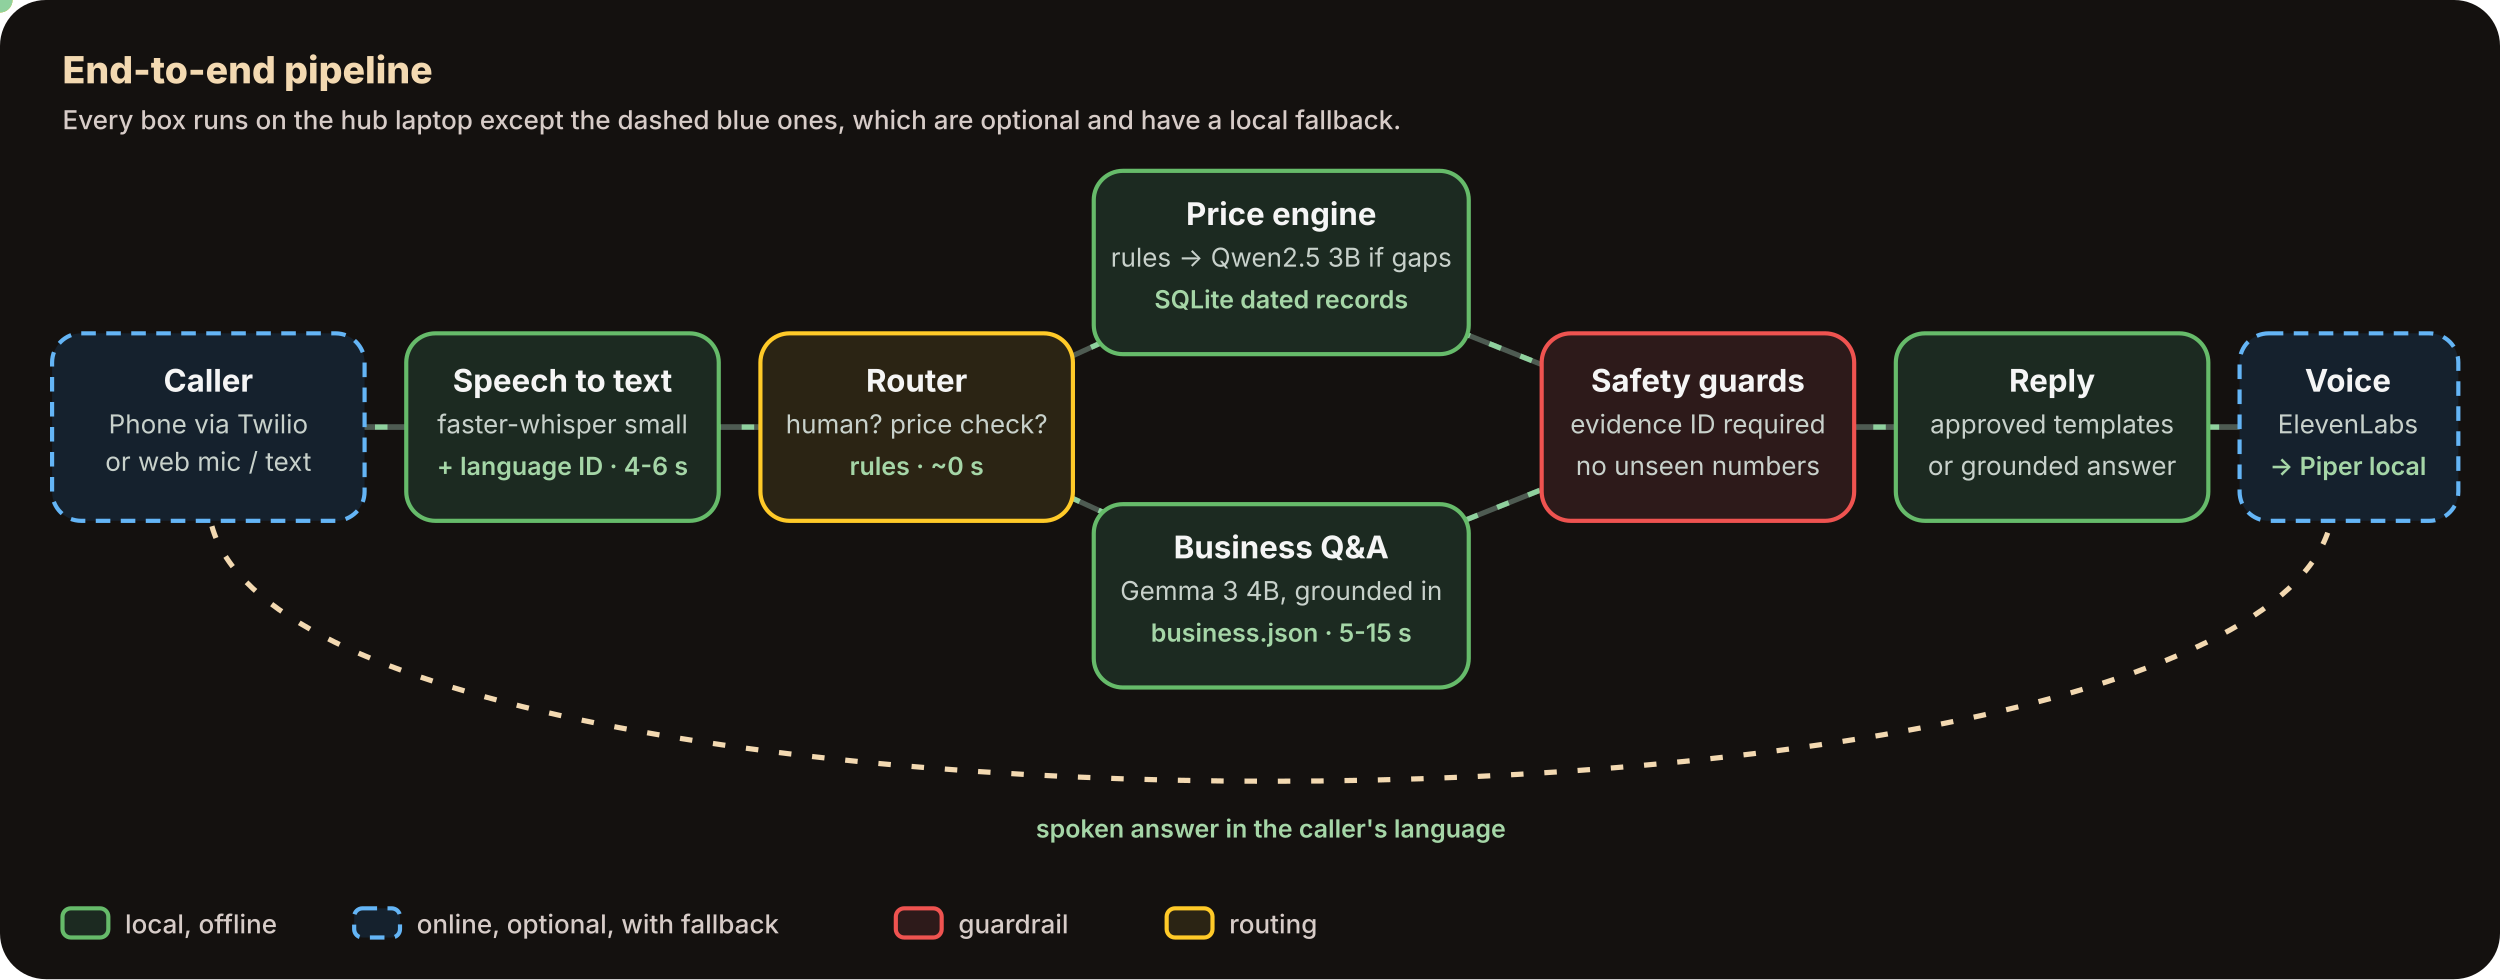
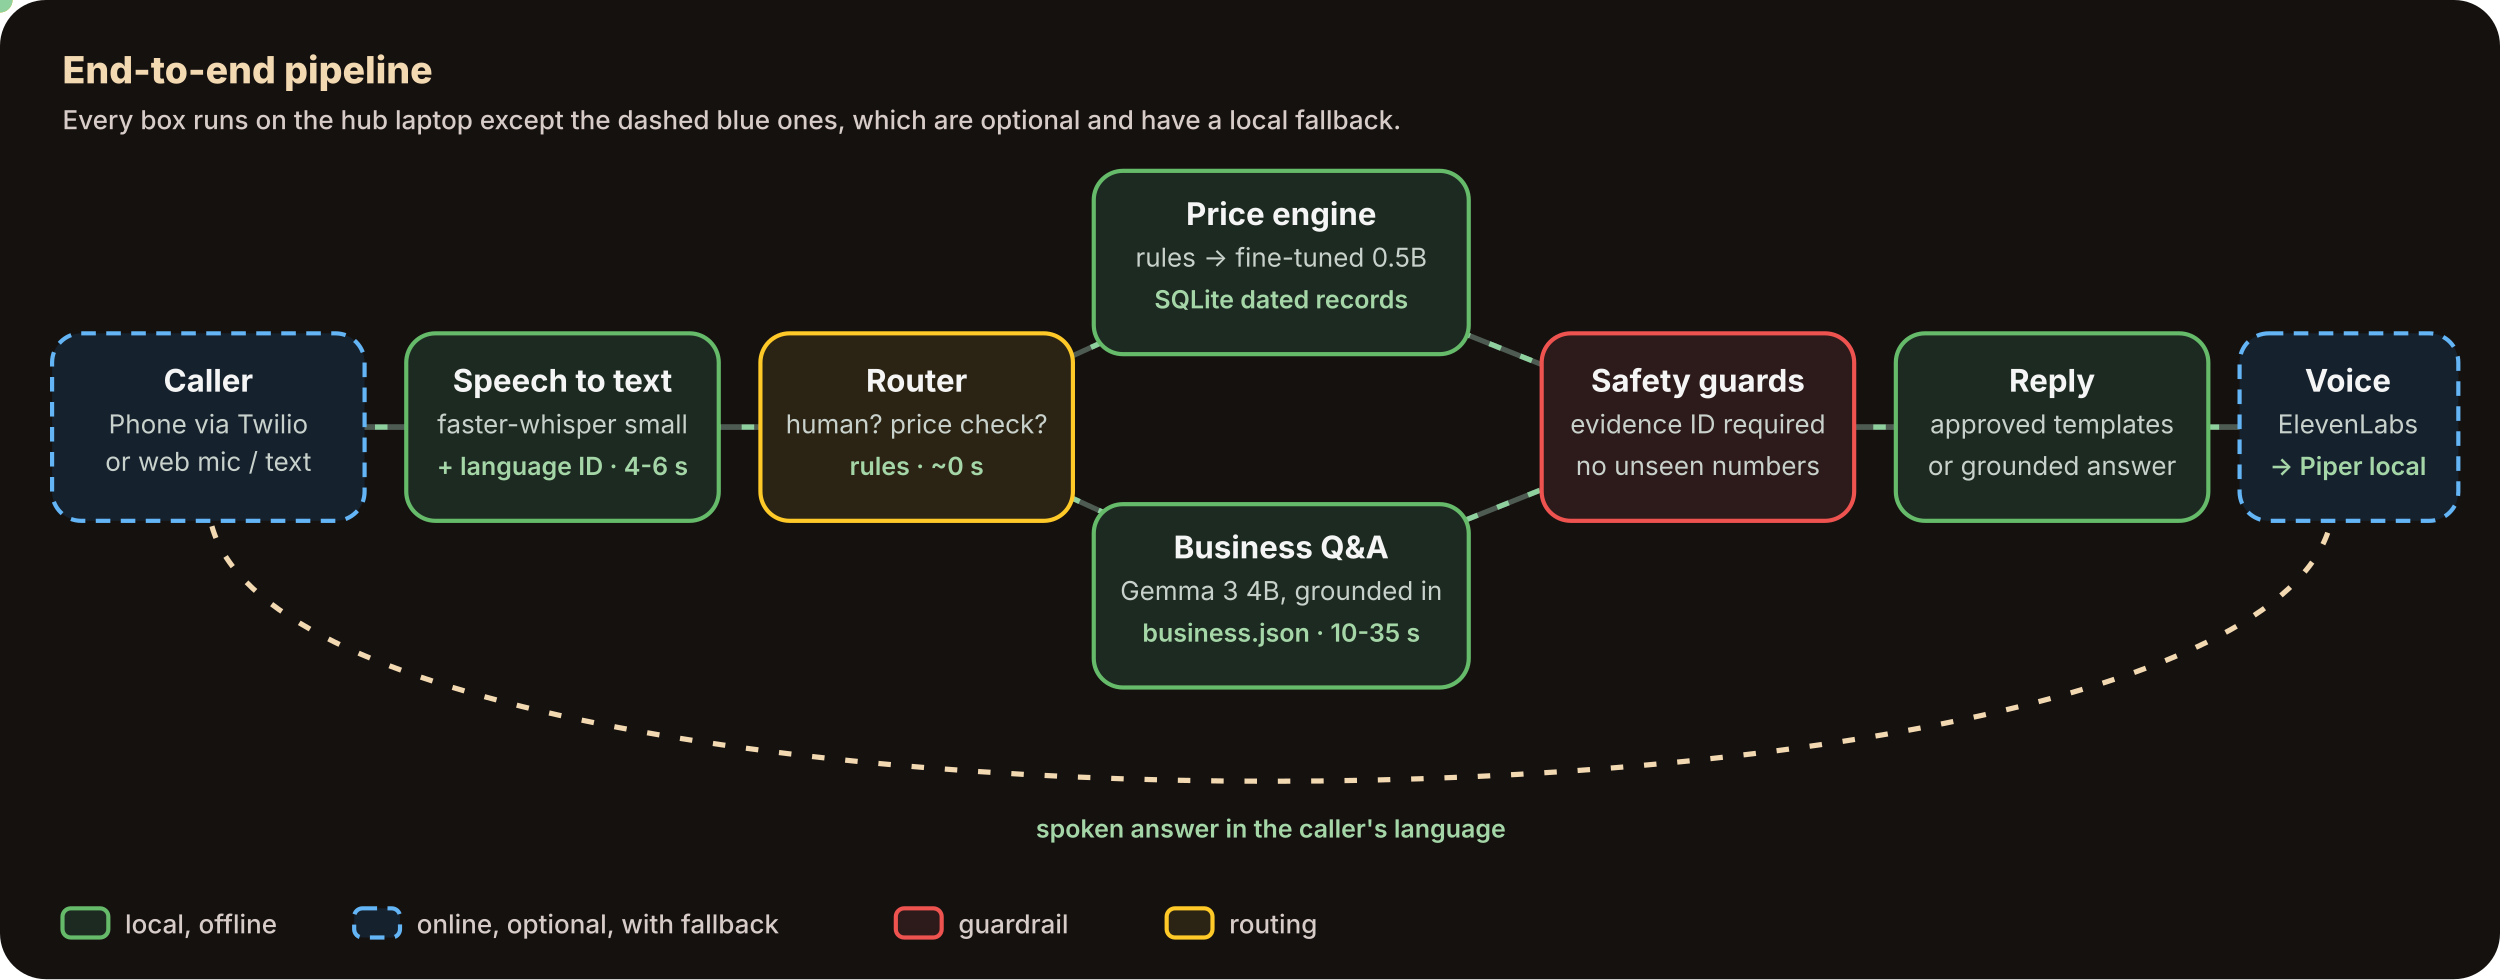
<svg xmlns="http://www.w3.org/2000/svg" width="1200" height="470" viewBox="0 0 1200 470" role="img" aria-label="End-to-end pipeline: caller, speech to text, router, price engine or business Q and A, safety guards, reply, text to speech, back to caller">
  <defs>
    <style>
      .t  { font: 700 15px 'Segoe UI', Inter, Helvetica, Arial, sans-serif; fill: #f5f5f5; }
      .s  { font: 400 12.5px 'Segoe UI', Inter, Helvetica, Arial, sans-serif; fill: #c8d1cb; }
      .m  { font: 600 12px 'Segoe UI', Inter, Helvetica, Arial, sans-serif; fill: #a5d6a7; }
      .h  { font: 800 18px 'Segoe UI', Inter, Helvetica, Arial, sans-serif; fill: #f3d9b1; }
      .lg { font: 500 12.5px 'Segoe UI', Inter, Helvetica, Arial, sans-serif; fill: #d7ccc8; }
      .wire { fill: none; stroke: #4e5b52; stroke-width: 2.5; }
      .flow { fill: none; stroke: #8fd19e; stroke-width: 2.5; stroke-dasharray: 6 10; animation: run 1.2s linear infinite; }
      .back { fill: none; stroke: #f3d9b1; stroke-width: 2.5; stroke-dasharray: 6 10; animation: run 1.2s linear infinite reverse; }
      @keyframes run { to { stroke-dashoffset: -32; } }
      .local  { fill: #1c2a21; stroke: #66bb6a; stroke-width: 2; }
      .online { fill: #15212d; stroke: #64b5f6; stroke-width: 2; stroke-dasharray: 7 5; }
      .guard  { fill: #2d1a1a; stroke: #ef5350; stroke-width: 2; }
      .route  { fill: #2b2414; stroke: #ffca28; stroke-width: 2; }
      .glow { animation: glow 2.4s ease-in-out infinite; }
      @keyframes glow { 0%,100% { stroke-opacity: 0.55; } 50% { stroke-opacity: 1; } }
    </style>
  </defs>
  <rect width="1200" height="470" rx="22" fill="#14110f" />
  <text x="30" y="40" class="h">End-to-end pipeline</text>
  <text x="30" y="62" class="lg">Every box runs on the hub laptop except the dashed blue ones, which are optional and have a local fallback.</text>
  <path id="upper" class="wire" d="M100,205 L270,205 L440,205 L615,125 L815,205 L985,205 L1120,205" />
  <path id="lower" class="wire" d="M100,205 L270,205 L440,205 L615,285 L815,205 L985,205 L1120,205" />
  <path class="flow" d="M100,205 L270,205 L440,205 L615,125 L815,205 L985,205 L1120,205" />
  <path class="flow" d="M440,205 L615,285 L815,205" />
  <path class="back" d="M1120,240 C1120,420 100,420 100,240" />
  <text x="610" y="402" text-anchor="middle" class="m" fill="#f3d9b1">spoken answer in the caller's language</text>
  <rect x="25" y="160" width="150" height="90" rx="14" class="online" />
  <text x="100" y="188" text-anchor="middle" class="t">Caller</text>
  <text x="100" y="208" text-anchor="middle" class="s">Phone via Twilio</text>
  <text x="100" y="226" text-anchor="middle" class="s">or web mic / text</text>
  <rect x="195" y="160" width="150" height="90" rx="14" class="local glow" />
  <text x="270" y="188" text-anchor="middle" class="t">Speech to text</text>
  <text x="270" y="208" text-anchor="middle" class="s">faster-whisper small</text>
  <text x="270" y="228" text-anchor="middle" class="m">+ language ID · 4-6 s</text>
  <rect x="365" y="160" width="150" height="90" rx="14" class="route" />
  <text x="440" y="188" text-anchor="middle" class="t">Router</text>
  <text x="440" y="208" text-anchor="middle" class="s">human? price check?</text>
  <text x="440" y="228" text-anchor="middle" class="m">rules · ~0 s</text>
  <rect x="525" y="82" width="180" height="88" rx="14" class="local glow" />
  <text x="615" y="108" text-anchor="middle" class="t">Price engine</text>
-   <text x="615" y="128" text-anchor="middle" class="s">rules → Qwen2.5 3B if gaps</text>
+   <text x="615" y="128" text-anchor="middle" class="s">rules → fine-tuned 0.5B</text>
  <text x="615" y="148" text-anchor="middle" class="m">SQLite dated records</text>
  <rect x="525" y="242" width="180" height="88" rx="14" class="local glow" />
  <text x="615" y="268" text-anchor="middle" class="t">Business Q&amp;A</text>
  <text x="615" y="288" text-anchor="middle" class="s">Gemma 3 4B, grounded in</text>
-   <text x="615" y="308" text-anchor="middle" class="m">business.json · 5-15 s</text>
+   <text x="615" y="308" text-anchor="middle" class="m">business.json · 10-35 s</text>
  <rect x="740" y="160" width="150" height="90" rx="14" class="guard glow" />
  <text x="815" y="188" text-anchor="middle" class="t">Safety guards</text>
  <text x="815" y="208" text-anchor="middle" class="s">evidence ID required</text>
  <text x="815" y="228" text-anchor="middle" class="s">no unseen numbers</text>
  <rect x="910" y="160" width="150" height="90" rx="14" class="local" />
  <text x="985" y="188" text-anchor="middle" class="t">Reply</text>
  <text x="985" y="208" text-anchor="middle" class="s">approved templates</text>
  <text x="985" y="228" text-anchor="middle" class="s">or grounded answer</text>
  <rect x="1075" y="160" width="105" height="90" rx="14" class="online" />
  <text x="1127" y="188" text-anchor="middle" class="t">Voice</text>
  <text x="1127" y="208" text-anchor="middle" class="s">ElevenLabs</text>
  <text x="1127" y="228" text-anchor="middle" class="m">→ Piper local</text>
  <circle r="6" fill="#8fd19e">
    <animateMotion dur="5s" repeatCount="indefinite">
      <mpath href="#upper" />
    </animateMotion>
  </circle>
  <circle r="6" fill="#ffca28">
    <animateMotion dur="5s" begin="1.7s" repeatCount="indefinite">
      <mpath href="#lower" />
    </animateMotion>
  </circle>
  <circle r="6" fill="#8fd19e">
    <animateMotion dur="5s" begin="3.4s" repeatCount="indefinite">
      <mpath href="#upper" />
    </animateMotion>
  </circle>
  <g transform="translate(30,436)">
    <rect width="22" height="14" rx="4" class="local" />
    <text x="30" y="12" class="lg">local, offline</text>
    <rect x="140" width="22" height="14" rx="4" class="online" />
    <text x="170" y="12" class="lg">online, optional, with fallback</text>
    <rect x="400" width="22" height="14" rx="4" class="guard" />
    <text x="430" y="12" class="lg">guardrail</text>
    <rect x="530" width="22" height="14" rx="4" class="route" />
    <text x="560" y="12" class="lg">routing</text>
  </g>
</svg>
